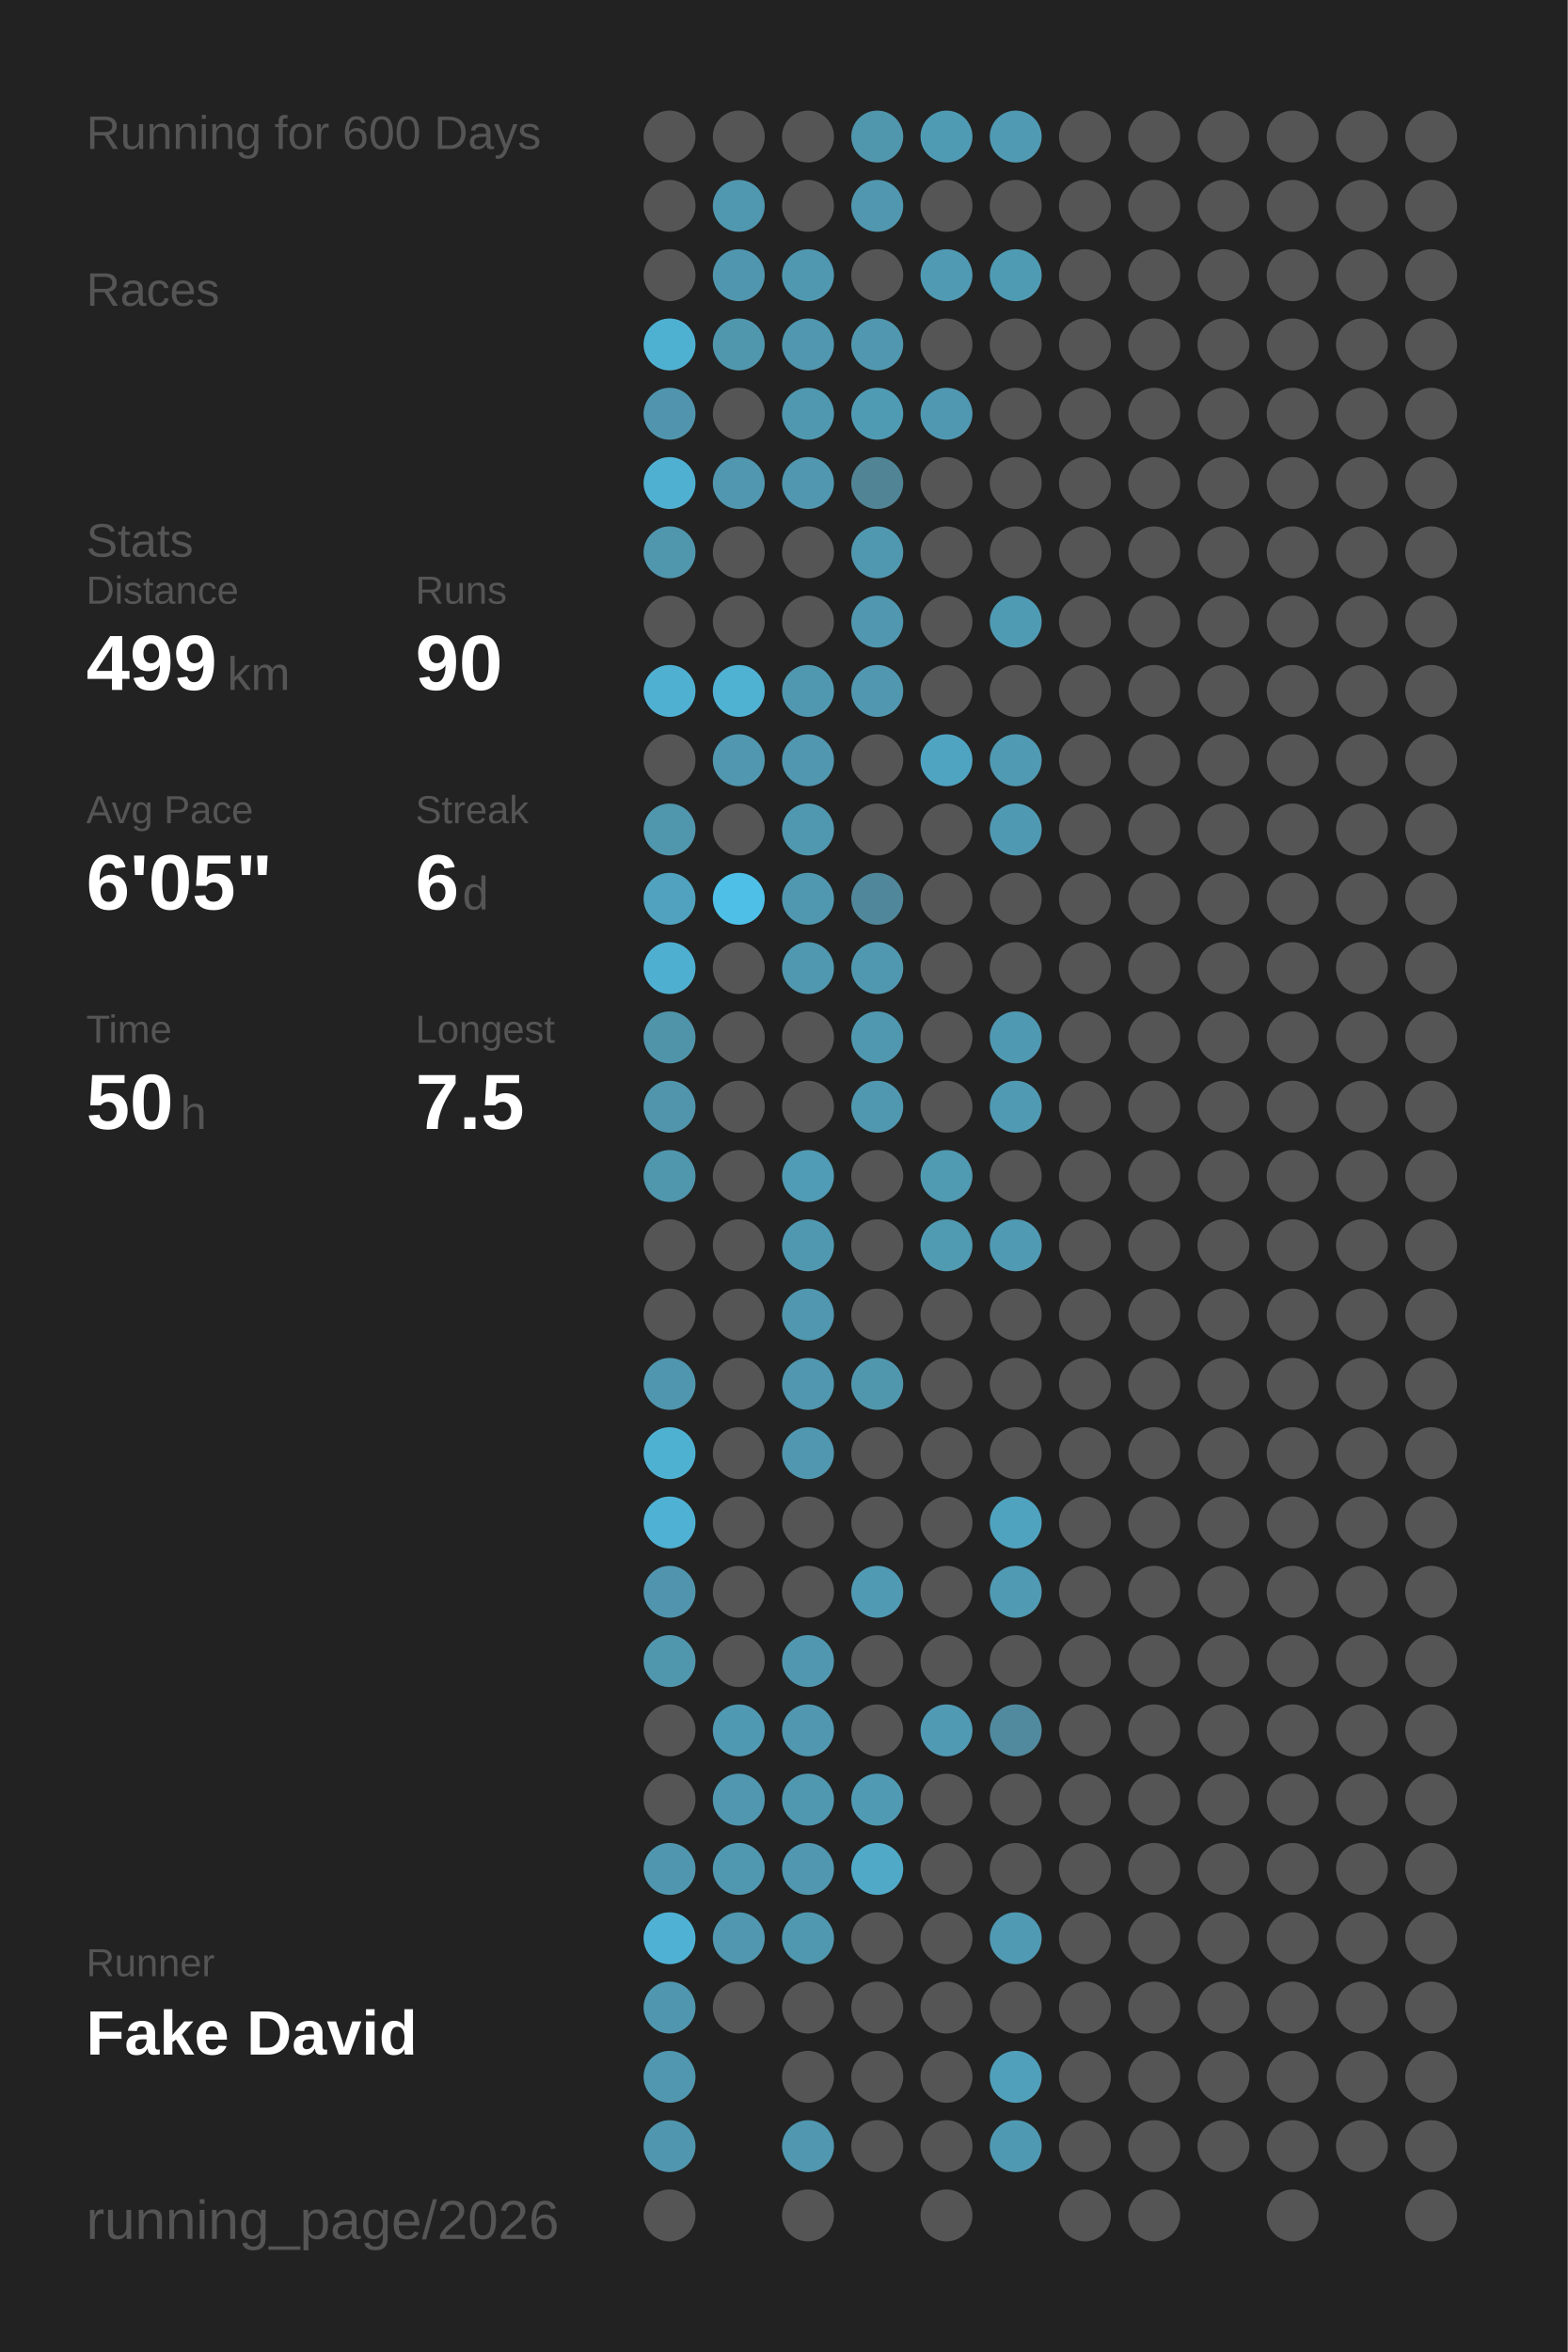
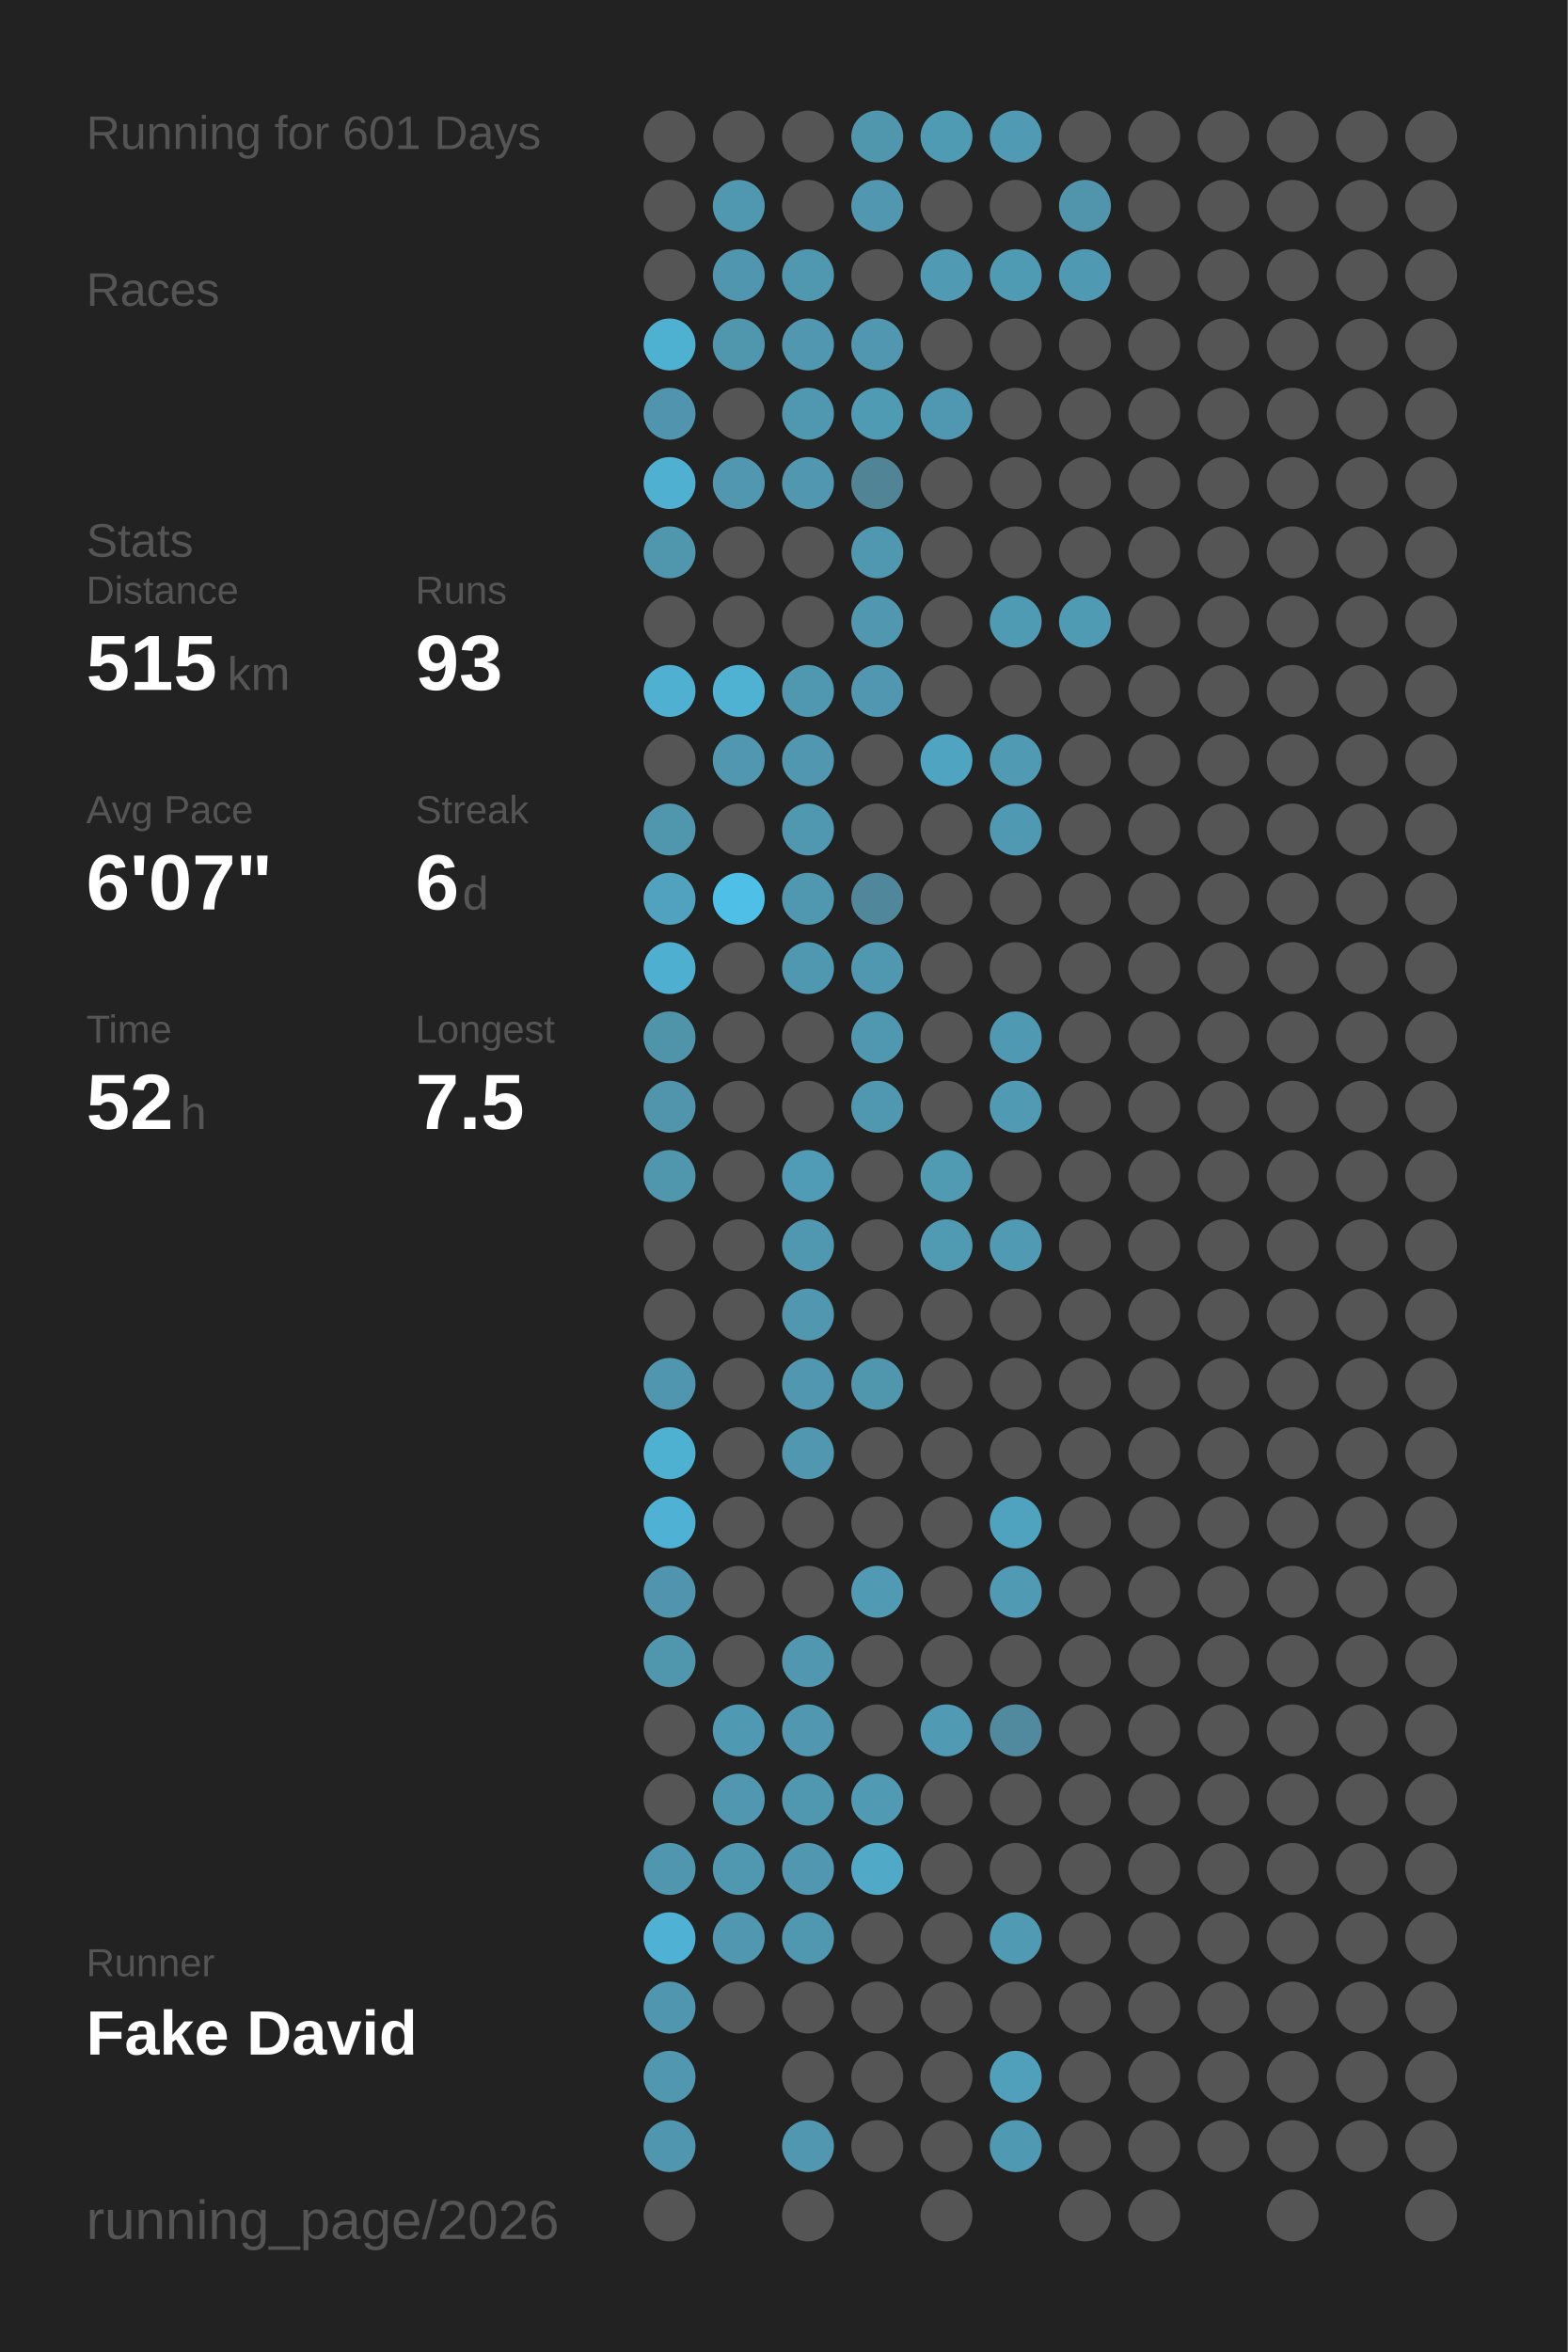
<svg xmlns="http://www.w3.org/2000/svg" baseProfile="full" height="300mm" version="1.1" viewBox="0,0,200,300" width="200mm">
  <defs />
  <rect fill="#222222" height="300" width="200" x="0" y="0" />
-   <text fill="#555555" style="font-size:6px; font-family:Arial;" x="11" y="19">Running for 600 Days</text>
+   <text fill="#555555" style="font-size:6px; font-family:Arial;" x="11" y="19">Running for 601 Days</text>
  <text fill="#555555" style="font-size:6px; font-family:Arial;" x="11" y="39">Races</text>
  <text fill="#555555" style="font-size:6px; font-family:Arial;" x="11" y="71">Stats</text>
  <text fill="#555555" style="font-size:5px; font-family:Arial;" x="11" y="77">Distance</text>
-   <text fill="#FFFFFF" style="font-size:10px; font-family:Arial; font-weight:bold;" x="11" y="88">499</text>
+   <text fill="#FFFFFF" style="font-size:10px; font-family:Arial; font-weight:bold;" x="11" y="88">515</text>
  <text fill="#555555" style="font-size:6px; font-family:Arial;" x="29" y="88">km</text>
  <text fill="#555555" style="font-size:5px; font-family:Arial;" x="53" y="77">Runs</text>
-   <text fill="#FFFFFF" style="font-size:10px; font-family:Arial; font-weight:bold;" x="53" y="88">90</text>
+   <text fill="#FFFFFF" style="font-size:10px; font-family:Arial; font-weight:bold;" x="53" y="88">93</text>
  <text fill="#555555" style="font-size:5px; font-family:Arial;" x="11" y="105">Avg Pace</text>
-   <text fill="#FFFFFF" style="font-size:10px; font-family:Arial; font-weight:bold;" x="11" y="116">6'05"</text>
+   <text fill="#FFFFFF" style="font-size:10px; font-family:Arial; font-weight:bold;" x="11" y="116">6'07"</text>
  <text fill="#555555" style="font-size:5px; font-family:Arial;" x="53" y="105">Streak</text>
  <text fill="#FFFFFF" style="font-size:10px; font-family:Arial; font-weight:bold;" x="53" y="116">6</text>
  <text fill="#555555" style="font-size:6px; font-family:Arial;" x="59" y="116">d</text>
  <text fill="#555555" style="font-size:5px; font-family:Arial;" x="11" y="133">Time</text>
-   <text fill="#FFFFFF" style="font-size:10px; font-family:Arial; font-weight:bold;" x="11" y="144">50</text>
+   <text fill="#FFFFFF" style="font-size:10px; font-family:Arial; font-weight:bold;" x="11" y="144">52</text>
  <text fill="#555555" style="font-size:6px; font-family:Arial;" x="23" y="144">h</text>
  <text fill="#555555" style="font-size:5px; font-family:Arial;" x="53" y="133">Longest</text>
  <text fill="#FFFFFF" style="font-size:10px; font-family:Arial; font-weight:bold;" x="53" y="144">7.5</text>
  <text fill="#555555" style="font-size:5px; font-family:Arial;" x="11" y="252.065">Runner</text>
  <text fill="#FFFFFF" style="font-size:8px; font-family:Arial; font-weight:bold;" x="11" y="262.065">Fake David</text>
  <text fill="#555555" style="font-size:7px; font-family:Arial;" x="11" y="285.581">running_page/2026</text>
  <circle cx="85.417" cy="17.419" fill="#555555" r="3.312" />
  <circle cx="85.417" cy="26.258" fill="#555555" r="3.312" />
  <circle cx="85.417" cy="35.097" fill="#555555" r="3.312" />
  <circle cx="85.417" cy="43.935" fill="#4fb1d2" r="3.312" />
  <circle cx="85.417" cy="52.774" fill="#5095ad" r="3.312" />
  <circle cx="85.417" cy="61.613" fill="#4fb0d1" r="3.312" />
  <circle cx="85.417" cy="70.452" fill="#5096ad" r="3.312" />
  <circle cx="85.417" cy="79.29" fill="#555555" r="3.312" />
  <circle cx="85.417" cy="88.129" fill="#4fb0d1" r="3.312" />
  <circle cx="85.417" cy="96.968" fill="#555555" r="3.312" />
  <circle cx="85.417" cy="105.806" fill="#5096ad" r="3.312" />
  <circle cx="85.417" cy="114.645" fill="#50a2be" r="3.312" />
  <circle cx="85.417" cy="123.484" fill="#4fafd0" r="3.312" />
  <circle cx="85.417" cy="132.323" fill="#5094aa" r="3.312" />
  <circle cx="85.417" cy="141.161" fill="#5095ac" r="3.312" />
  <circle cx="85.417" cy="150" fill="#5096ad" r="3.312" />
  <circle cx="85.417" cy="158.839" fill="#555555" r="3.312" />
  <circle cx="85.417" cy="167.677" fill="#555555" r="3.312" />
  <circle cx="85.417" cy="176.516" fill="#5096ae" r="3.312" />
  <circle cx="85.417" cy="185.355" fill="#4fb1d2" r="3.312" />
  <circle cx="85.417" cy="194.194" fill="#4fb1d3" r="3.312" />
  <circle cx="85.417" cy="203.032" fill="#5095ad" r="3.312" />
  <circle cx="85.417" cy="211.871" fill="#5097ae" r="3.312" />
  <circle cx="85.417" cy="220.71" fill="#555555" r="3.312" />
  <circle cx="85.417" cy="229.548" fill="#555555" r="3.312" />
  <circle cx="85.417" cy="238.387" fill="#5096ae" r="3.312" />
  <circle cx="85.417" cy="247.226" fill="#4fb2d4" r="3.312" />
  <circle cx="85.417" cy="256.065" fill="#5096ae" r="3.312" />
  <circle cx="85.417" cy="264.903" fill="#5097af" r="3.312" />
  <circle cx="85.417" cy="273.742" fill="#5096ae" r="3.312" />
  <circle cx="85.417" cy="282.581" fill="#555555" r="3.312" />
  <circle cx="94.25" cy="17.419" fill="#555555" r="3.312" />
  <circle cx="94.25" cy="26.258" fill="#5097b0" r="3.312" />
  <circle cx="94.25" cy="35.097" fill="#5096ae" r="3.312" />
  <circle cx="94.25" cy="43.935" fill="#5097ae" r="3.312" />
  <circle cx="94.25" cy="52.774" fill="#555555" r="3.312" />
  <circle cx="94.25" cy="61.613" fill="#5097af" r="3.312" />
  <circle cx="94.25" cy="70.452" fill="#555555" r="3.312" />
  <circle cx="94.25" cy="79.29" fill="#555555" r="3.312" />
  <circle cx="94.25" cy="88.129" fill="#4fb2d3" r="3.312" />
  <circle cx="94.25" cy="96.968" fill="#5097af" r="3.312" />
  <circle cx="94.25" cy="105.806" fill="#555555" r="3.312" />
  <circle cx="94.25" cy="114.645" fill="#4ec0e7" r="3.312" />
  <circle cx="94.25" cy="123.484" fill="#555555" r="3.312" />
  <circle cx="94.25" cy="132.323" fill="#555555" r="3.312" />
  <circle cx="94.25" cy="141.161" fill="#555555" r="3.312" />
  <circle cx="94.25" cy="150" fill="#555555" r="3.312" />
  <circle cx="94.25" cy="158.839" fill="#555555" r="3.312" />
  <circle cx="94.25" cy="167.677" fill="#555555" r="3.312" />
  <circle cx="94.25" cy="176.516" fill="#555555" r="3.312" />
  <circle cx="94.25" cy="185.355" fill="#555555" r="3.312" />
  <circle cx="94.25" cy="194.194" fill="#555555" r="3.312" />
  <circle cx="94.25" cy="203.032" fill="#555555" r="3.312" />
  <circle cx="94.25" cy="211.871" fill="#555555" r="3.312" />
  <circle cx="94.25" cy="220.71" fill="#5099b2" r="3.312" />
  <circle cx="94.25" cy="229.548" fill="#5097af" r="3.312" />
  <circle cx="94.25" cy="238.387" fill="#5098b0" r="3.312" />
  <circle cx="94.25" cy="247.226" fill="#5097af" r="3.312" />
  <circle cx="94.25" cy="256.065" fill="#555555" r="3.312" />
  <circle cx="103.083" cy="17.419" fill="#555555" r="3.312" />
  <circle cx="103.083" cy="26.258" fill="#555555" r="3.312" />
  <circle cx="103.083" cy="35.097" fill="#5098b0" r="3.312" />
  <circle cx="103.083" cy="43.935" fill="#5097af" r="3.312" />
  <circle cx="103.083" cy="52.774" fill="#5098b0" r="3.312" />
  <circle cx="103.083" cy="61.613" fill="#5097af" r="3.312" />
  <circle cx="103.083" cy="70.452" fill="#555555" r="3.312" />
  <circle cx="103.083" cy="79.29" fill="#555555" r="3.312" />
  <circle cx="103.083" cy="88.129" fill="#5098b0" r="3.312" />
  <circle cx="103.083" cy="96.968" fill="#5097af" r="3.312" />
  <circle cx="103.083" cy="105.806" fill="#5098b0" r="3.312" />
  <circle cx="103.083" cy="114.645" fill="#5098b0" r="3.312" />
  <circle cx="103.083" cy="123.484" fill="#5098b0" r="3.312" />
  <circle cx="103.083" cy="132.323" fill="#555555" r="3.312" />
  <circle cx="103.083" cy="141.161" fill="#555555" r="3.312" />
  <circle cx="103.083" cy="150" fill="#509cb6" r="3.312" />
  <circle cx="103.083" cy="158.839" fill="#5098b0" r="3.312" />
  <circle cx="103.083" cy="167.677" fill="#5097af" r="3.312" />
  <circle cx="103.083" cy="176.516" fill="#5097af" r="3.312" />
  <circle cx="103.083" cy="185.355" fill="#5097af" r="3.312" />
  <circle cx="103.083" cy="194.194" fill="#555555" r="3.312" />
  <circle cx="103.083" cy="203.032" fill="#555555" r="3.312" />
  <circle cx="103.083" cy="211.871" fill="#5097af" r="3.312" />
  <circle cx="103.083" cy="220.71" fill="#5097af" r="3.312" />
  <circle cx="103.083" cy="229.548" fill="#5098b0" r="3.312" />
  <circle cx="103.083" cy="238.387" fill="#5097af" r="3.312" />
  <circle cx="103.083" cy="247.226" fill="#5098b0" r="3.312" />
  <circle cx="103.083" cy="256.065" fill="#555555" r="3.312" />
  <circle cx="103.083" cy="264.903" fill="#555555" r="3.312" />
  <circle cx="103.083" cy="273.742" fill="#5097af" r="3.312" />
  <circle cx="103.083" cy="282.581" fill="#555555" r="3.312" />
  <circle cx="111.917" cy="17.419" fill="#5096ad" r="3.312" />
  <circle cx="111.917" cy="26.258" fill="#5097af" r="3.312" />
  <circle cx="111.917" cy="35.097" fill="#555555" r="3.312" />
  <circle cx="111.917" cy="43.935" fill="#5097af" r="3.312" />
  <circle cx="111.917" cy="52.774" fill="#509bb4" r="3.312" />
  <circle cx="111.917" cy="61.613" fill="#518596" r="3.312" />
  <circle cx="111.917" cy="70.452" fill="#5098b0" r="3.312" />
  <circle cx="111.917" cy="79.29" fill="#5097af" r="3.312" />
  <circle cx="111.917" cy="88.129" fill="#5097af" r="3.312" />
  <circle cx="111.917" cy="96.968" fill="#555555" r="3.312" />
  <circle cx="111.917" cy="105.806" fill="#555555" r="3.312" />
  <circle cx="111.917" cy="114.645" fill="#51879a" r="3.312" />
  <circle cx="111.917" cy="123.484" fill="#5098b0" r="3.312" />
  <circle cx="111.917" cy="132.323" fill="#5098b0" r="3.312" />
  <circle cx="111.917" cy="141.161" fill="#5098b0" r="3.312" />
  <circle cx="111.917" cy="150" fill="#555555" r="3.312" />
  <circle cx="111.917" cy="158.839" fill="#555555" r="3.312" />
  <circle cx="111.917" cy="167.677" fill="#555555" r="3.312" />
  <circle cx="111.917" cy="176.516" fill="#5097ae" r="3.312" />
  <circle cx="111.917" cy="185.355" fill="#555555" r="3.312" />
  <circle cx="111.917" cy="194.194" fill="#555555" r="3.312" />
  <circle cx="111.917" cy="203.032" fill="#509ab3" r="3.312" />
  <circle cx="111.917" cy="211.871" fill="#555555" r="3.312" />
  <circle cx="111.917" cy="220.71" fill="#555555" r="3.312" />
  <circle cx="111.917" cy="229.548" fill="#509ab4" r="3.312" />
  <circle cx="111.917" cy="238.387" fill="#4fa9c7" r="3.312" />
  <circle cx="111.917" cy="247.226" fill="#555555" r="3.312" />
  <circle cx="111.917" cy="256.065" fill="#555555" r="3.312" />
  <circle cx="111.917" cy="264.903" fill="#555555" r="3.312" />
  <circle cx="111.917" cy="273.742" fill="#555555" r="3.312" />
  <circle cx="120.75" cy="17.419" fill="#509bb4" r="3.312" />
  <circle cx="120.75" cy="26.258" fill="#555555" r="3.312" />
  <circle cx="120.75" cy="35.097" fill="#509ab4" r="3.312" />
  <circle cx="120.75" cy="43.935" fill="#555555" r="3.312" />
  <circle cx="120.75" cy="52.774" fill="#5098b1" r="3.312" />
  <circle cx="120.75" cy="61.613" fill="#555555" r="3.312" />
  <circle cx="120.75" cy="70.452" fill="#555555" r="3.312" />
  <circle cx="120.75" cy="79.29" fill="#555555" r="3.312" />
  <circle cx="120.75" cy="88.129" fill="#555555" r="3.312" />
  <circle cx="120.75" cy="96.968" fill="#4fa4c1" r="3.312" />
  <circle cx="120.75" cy="105.806" fill="#555555" r="3.312" />
  <circle cx="120.75" cy="114.645" fill="#555555" r="3.312" />
  <circle cx="120.75" cy="123.484" fill="#555555" r="3.312" />
  <circle cx="120.75" cy="132.323" fill="#555555" r="3.312" />
  <circle cx="120.75" cy="141.161" fill="#555555" r="3.312" />
  <circle cx="120.75" cy="150" fill="#509ab2" r="3.312" />
  <circle cx="120.75" cy="158.839" fill="#509ab2" r="3.312" />
  <circle cx="120.75" cy="167.677" fill="#555555" r="3.312" />
  <circle cx="120.75" cy="176.516" fill="#555555" r="3.312" />
  <circle cx="120.75" cy="185.355" fill="#555555" r="3.312" />
  <circle cx="120.75" cy="194.194" fill="#555555" r="3.312" />
  <circle cx="120.75" cy="203.032" fill="#555555" r="3.312" />
  <circle cx="120.75" cy="211.871" fill="#555555" r="3.312" />
  <circle cx="120.75" cy="220.71" fill="#509ab4" r="3.312" />
  <circle cx="120.75" cy="229.548" fill="#555555" r="3.312" />
  <circle cx="120.75" cy="238.387" fill="#555555" r="3.312" />
  <circle cx="120.75" cy="247.226" fill="#555555" r="3.312" />
  <circle cx="120.75" cy="256.065" fill="#555555" r="3.312" />
  <circle cx="120.75" cy="264.903" fill="#555555" r="3.312" />
  <circle cx="120.75" cy="273.742" fill="#555555" r="3.312" />
  <circle cx="120.75" cy="282.581" fill="#555555" r="3.312" />
  <circle cx="129.583" cy="17.419" fill="#509ab3" r="3.312" />
  <circle cx="129.583" cy="26.258" fill="#555555" r="3.312" />
  <circle cx="129.583" cy="35.097" fill="#509bb4" r="3.312" />
  <circle cx="129.583" cy="43.935" fill="#555555" r="3.312" />
  <circle cx="129.583" cy="52.774" fill="#555555" r="3.312" />
  <circle cx="129.583" cy="61.613" fill="#555555" r="3.312" />
  <circle cx="129.583" cy="70.452" fill="#555555" r="3.312" />
  <circle cx="129.583" cy="79.29" fill="#509bb4" r="3.312" />
  <circle cx="129.583" cy="88.129" fill="#555555" r="3.312" />
  <circle cx="129.583" cy="96.968" fill="#509ab3" r="3.312" />
  <circle cx="129.583" cy="105.806" fill="#5099b2" r="3.312" />
  <circle cx="129.583" cy="114.645" fill="#555555" r="3.312" />
  <circle cx="129.583" cy="123.484" fill="#555555" r="3.312" />
  <circle cx="129.583" cy="132.323" fill="#5099b2" r="3.312" />
  <circle cx="129.583" cy="141.161" fill="#509ab3" r="3.312" />
  <circle cx="129.583" cy="150" fill="#555555" r="3.312" />
  <circle cx="129.583" cy="158.839" fill="#509ab3" r="3.312" />
  <circle cx="129.583" cy="167.677" fill="#555555" r="3.312" />
  <circle cx="129.583" cy="176.516" fill="#555555" r="3.312" />
  <circle cx="129.583" cy="185.355" fill="#555555" r="3.312" />
  <circle cx="129.583" cy="194.194" fill="#4fa3bf" r="3.312" />
  <circle cx="129.583" cy="203.032" fill="#509ab3" r="3.312" />
  <circle cx="129.583" cy="211.871" fill="#555555" r="3.312" />
  <circle cx="129.583" cy="220.71" fill="#518a9e" r="3.312" />
  <circle cx="129.583" cy="229.548" fill="#555555" r="3.312" />
  <circle cx="129.583" cy="238.387" fill="#555555" r="3.312" />
  <circle cx="129.583" cy="247.226" fill="#509ab4" r="3.312" />
  <circle cx="129.583" cy="256.065" fill="#555555" r="3.312" />
  <circle cx="129.583" cy="264.903" fill="#50a0bb" r="3.312" />
  <circle cx="129.583" cy="273.742" fill="#5099b2" r="3.312" />
  <circle cx="138.417" cy="17.419" fill="#555555" r="3.312" />
-   <circle cx="138.417" cy="26.258" fill="#555555" r="3.312" />
-   <circle cx="138.417" cy="35.097" fill="#555555" r="3.312" />
+   <circle cx="138.417" cy="26.258" fill="#5095ac" r="3.312" />
+   <circle cx="138.417" cy="35.097" fill="#5099b2" r="3.312" />
  <circle cx="138.417" cy="43.935" fill="#555555" r="3.312" />
  <circle cx="138.417" cy="52.774" fill="#555555" r="3.312" />
  <circle cx="138.417" cy="61.613" fill="#555555" r="3.312" />
  <circle cx="138.417" cy="70.452" fill="#555555" r="3.312" />
-   <circle cx="138.417" cy="79.29" fill="#555555" r="3.312" />
+   <circle cx="138.417" cy="79.29" fill="#509bb4" r="3.312" />
  <circle cx="138.417" cy="88.129" fill="#555555" r="3.312" />
  <circle cx="138.417" cy="96.968" fill="#555555" r="3.312" />
  <circle cx="138.417" cy="105.806" fill="#555555" r="3.312" />
  <circle cx="138.417" cy="114.645" fill="#555555" r="3.312" />
  <circle cx="138.417" cy="123.484" fill="#555555" r="3.312" />
  <circle cx="138.417" cy="132.323" fill="#555555" r="3.312" />
  <circle cx="138.417" cy="141.161" fill="#555555" r="3.312" />
  <circle cx="138.417" cy="150" fill="#555555" r="3.312" />
  <circle cx="138.417" cy="158.839" fill="#555555" r="3.312" />
  <circle cx="138.417" cy="167.677" fill="#555555" r="3.312" />
  <circle cx="138.417" cy="176.516" fill="#555555" r="3.312" />
  <circle cx="138.417" cy="185.355" fill="#555555" r="3.312" />
  <circle cx="138.417" cy="194.194" fill="#555555" r="3.312" />
  <circle cx="138.417" cy="203.032" fill="#555555" r="3.312" />
  <circle cx="138.417" cy="211.871" fill="#555555" r="3.312" />
  <circle cx="138.417" cy="220.71" fill="#555555" r="3.312" />
  <circle cx="138.417" cy="229.548" fill="#555555" r="3.312" />
  <circle cx="138.417" cy="238.387" fill="#555555" r="3.312" />
  <circle cx="138.417" cy="247.226" fill="#555555" r="3.312" />
  <circle cx="138.417" cy="256.065" fill="#555555" r="3.312" />
  <circle cx="138.417" cy="264.903" fill="#555555" r="3.312" />
  <circle cx="138.417" cy="273.742" fill="#555555" r="3.312" />
  <circle cx="138.417" cy="282.581" fill="#555555" r="3.312" />
  <circle cx="147.25" cy="17.419" fill="#555555" r="3.312" />
  <circle cx="147.25" cy="26.258" fill="#555555" r="3.312" />
  <circle cx="147.25" cy="35.097" fill="#555555" r="3.312" />
  <circle cx="147.25" cy="43.935" fill="#555555" r="3.312" />
  <circle cx="147.25" cy="52.774" fill="#555555" r="3.312" />
  <circle cx="147.25" cy="61.613" fill="#555555" r="3.312" />
  <circle cx="147.25" cy="70.452" fill="#555555" r="3.312" />
  <circle cx="147.25" cy="79.29" fill="#555555" r="3.312" />
  <circle cx="147.25" cy="88.129" fill="#555555" r="3.312" />
  <circle cx="147.25" cy="96.968" fill="#555555" r="3.312" />
  <circle cx="147.25" cy="105.806" fill="#555555" r="3.312" />
  <circle cx="147.25" cy="114.645" fill="#555555" r="3.312" />
  <circle cx="147.25" cy="123.484" fill="#555555" r="3.312" />
  <circle cx="147.25" cy="132.323" fill="#555555" r="3.312" />
  <circle cx="147.25" cy="141.161" fill="#555555" r="3.312" />
  <circle cx="147.25" cy="150" fill="#555555" r="3.312" />
  <circle cx="147.25" cy="158.839" fill="#555555" r="3.312" />
  <circle cx="147.25" cy="167.677" fill="#555555" r="3.312" />
  <circle cx="147.25" cy="176.516" fill="#555555" r="3.312" />
  <circle cx="147.25" cy="185.355" fill="#555555" r="3.312" />
  <circle cx="147.25" cy="194.194" fill="#555555" r="3.312" />
  <circle cx="147.25" cy="203.032" fill="#555555" r="3.312" />
  <circle cx="147.25" cy="211.871" fill="#555555" r="3.312" />
  <circle cx="147.25" cy="220.71" fill="#555555" r="3.312" />
  <circle cx="147.25" cy="229.548" fill="#555555" r="3.312" />
  <circle cx="147.25" cy="238.387" fill="#555555" r="3.312" />
  <circle cx="147.25" cy="247.226" fill="#555555" r="3.312" />
  <circle cx="147.25" cy="256.065" fill="#555555" r="3.312" />
  <circle cx="147.25" cy="264.903" fill="#555555" r="3.312" />
  <circle cx="147.25" cy="273.742" fill="#555555" r="3.312" />
  <circle cx="147.25" cy="282.581" fill="#555555" r="3.312" />
  <circle cx="156.083" cy="17.419" fill="#555555" r="3.312" />
  <circle cx="156.083" cy="26.258" fill="#555555" r="3.312" />
  <circle cx="156.083" cy="35.097" fill="#555555" r="3.312" />
  <circle cx="156.083" cy="43.935" fill="#555555" r="3.312" />
  <circle cx="156.083" cy="52.774" fill="#555555" r="3.312" />
  <circle cx="156.083" cy="61.613" fill="#555555" r="3.312" />
  <circle cx="156.083" cy="70.452" fill="#555555" r="3.312" />
  <circle cx="156.083" cy="79.29" fill="#555555" r="3.312" />
  <circle cx="156.083" cy="88.129" fill="#555555" r="3.312" />
  <circle cx="156.083" cy="96.968" fill="#555555" r="3.312" />
  <circle cx="156.083" cy="105.806" fill="#555555" r="3.312" />
  <circle cx="156.083" cy="114.645" fill="#555555" r="3.312" />
  <circle cx="156.083" cy="123.484" fill="#555555" r="3.312" />
  <circle cx="156.083" cy="132.323" fill="#555555" r="3.312" />
  <circle cx="156.083" cy="141.161" fill="#555555" r="3.312" />
  <circle cx="156.083" cy="150" fill="#555555" r="3.312" />
  <circle cx="156.083" cy="158.839" fill="#555555" r="3.312" />
  <circle cx="156.083" cy="167.677" fill="#555555" r="3.312" />
  <circle cx="156.083" cy="176.516" fill="#555555" r="3.312" />
  <circle cx="156.083" cy="185.355" fill="#555555" r="3.312" />
  <circle cx="156.083" cy="194.194" fill="#555555" r="3.312" />
  <circle cx="156.083" cy="203.032" fill="#555555" r="3.312" />
  <circle cx="156.083" cy="211.871" fill="#555555" r="3.312" />
  <circle cx="156.083" cy="220.71" fill="#555555" r="3.312" />
  <circle cx="156.083" cy="229.548" fill="#555555" r="3.312" />
  <circle cx="156.083" cy="238.387" fill="#555555" r="3.312" />
  <circle cx="156.083" cy="247.226" fill="#555555" r="3.312" />
  <circle cx="156.083" cy="256.065" fill="#555555" r="3.312" />
  <circle cx="156.083" cy="264.903" fill="#555555" r="3.312" />
  <circle cx="156.083" cy="273.742" fill="#555555" r="3.312" />
  <circle cx="164.917" cy="17.419" fill="#555555" r="3.312" />
  <circle cx="164.917" cy="26.258" fill="#555555" r="3.312" />
  <circle cx="164.917" cy="35.097" fill="#555555" r="3.312" />
  <circle cx="164.917" cy="43.935" fill="#555555" r="3.312" />
  <circle cx="164.917" cy="52.774" fill="#555555" r="3.312" />
  <circle cx="164.917" cy="61.613" fill="#555555" r="3.312" />
  <circle cx="164.917" cy="70.452" fill="#555555" r="3.312" />
  <circle cx="164.917" cy="79.29" fill="#555555" r="3.312" />
  <circle cx="164.917" cy="88.129" fill="#555555" r="3.312" />
  <circle cx="164.917" cy="96.968" fill="#555555" r="3.312" />
  <circle cx="164.917" cy="105.806" fill="#555555" r="3.312" />
  <circle cx="164.917" cy="114.645" fill="#555555" r="3.312" />
  <circle cx="164.917" cy="123.484" fill="#555555" r="3.312" />
  <circle cx="164.917" cy="132.323" fill="#555555" r="3.312" />
  <circle cx="164.917" cy="141.161" fill="#555555" r="3.312" />
  <circle cx="164.917" cy="150" fill="#555555" r="3.312" />
  <circle cx="164.917" cy="158.839" fill="#555555" r="3.312" />
  <circle cx="164.917" cy="167.677" fill="#555555" r="3.312" />
  <circle cx="164.917" cy="176.516" fill="#555555" r="3.312" />
  <circle cx="164.917" cy="185.355" fill="#555555" r="3.312" />
  <circle cx="164.917" cy="194.194" fill="#555555" r="3.312" />
  <circle cx="164.917" cy="203.032" fill="#555555" r="3.312" />
  <circle cx="164.917" cy="211.871" fill="#555555" r="3.312" />
  <circle cx="164.917" cy="220.71" fill="#555555" r="3.312" />
  <circle cx="164.917" cy="229.548" fill="#555555" r="3.312" />
  <circle cx="164.917" cy="238.387" fill="#555555" r="3.312" />
  <circle cx="164.917" cy="247.226" fill="#555555" r="3.312" />
  <circle cx="164.917" cy="256.065" fill="#555555" r="3.312" />
  <circle cx="164.917" cy="264.903" fill="#555555" r="3.312" />
  <circle cx="164.917" cy="273.742" fill="#555555" r="3.312" />
  <circle cx="164.917" cy="282.581" fill="#555555" r="3.312" />
  <circle cx="173.75" cy="17.419" fill="#555555" r="3.312" />
  <circle cx="173.75" cy="26.258" fill="#555555" r="3.312" />
  <circle cx="173.75" cy="35.097" fill="#555555" r="3.312" />
  <circle cx="173.75" cy="43.935" fill="#555555" r="3.312" />
  <circle cx="173.75" cy="52.774" fill="#555555" r="3.312" />
  <circle cx="173.75" cy="61.613" fill="#555555" r="3.312" />
  <circle cx="173.75" cy="70.452" fill="#555555" r="3.312" />
  <circle cx="173.75" cy="79.29" fill="#555555" r="3.312" />
  <circle cx="173.75" cy="88.129" fill="#555555" r="3.312" />
  <circle cx="173.75" cy="96.968" fill="#555555" r="3.312" />
  <circle cx="173.75" cy="105.806" fill="#555555" r="3.312" />
  <circle cx="173.75" cy="114.645" fill="#555555" r="3.312" />
  <circle cx="173.75" cy="123.484" fill="#555555" r="3.312" />
  <circle cx="173.75" cy="132.323" fill="#555555" r="3.312" />
  <circle cx="173.75" cy="141.161" fill="#555555" r="3.312" />
  <circle cx="173.75" cy="150" fill="#555555" r="3.312" />
  <circle cx="173.75" cy="158.839" fill="#555555" r="3.312" />
  <circle cx="173.75" cy="167.677" fill="#555555" r="3.312" />
  <circle cx="173.75" cy="176.516" fill="#555555" r="3.312" />
  <circle cx="173.75" cy="185.355" fill="#555555" r="3.312" />
  <circle cx="173.75" cy="194.194" fill="#555555" r="3.312" />
  <circle cx="173.75" cy="203.032" fill="#555555" r="3.312" />
  <circle cx="173.75" cy="211.871" fill="#555555" r="3.312" />
  <circle cx="173.75" cy="220.71" fill="#555555" r="3.312" />
  <circle cx="173.75" cy="229.548" fill="#555555" r="3.312" />
  <circle cx="173.75" cy="238.387" fill="#555555" r="3.312" />
  <circle cx="173.75" cy="247.226" fill="#555555" r="3.312" />
  <circle cx="173.75" cy="256.065" fill="#555555" r="3.312" />
  <circle cx="173.75" cy="264.903" fill="#555555" r="3.312" />
  <circle cx="173.75" cy="273.742" fill="#555555" r="3.312" />
  <circle cx="182.583" cy="17.419" fill="#555555" r="3.312" />
  <circle cx="182.583" cy="26.258" fill="#555555" r="3.312" />
  <circle cx="182.583" cy="35.097" fill="#555555" r="3.312" />
  <circle cx="182.583" cy="43.935" fill="#555555" r="3.312" />
  <circle cx="182.583" cy="52.774" fill="#555555" r="3.312" />
  <circle cx="182.583" cy="61.613" fill="#555555" r="3.312" />
  <circle cx="182.583" cy="70.452" fill="#555555" r="3.312" />
  <circle cx="182.583" cy="79.29" fill="#555555" r="3.312" />
  <circle cx="182.583" cy="88.129" fill="#555555" r="3.312" />
  <circle cx="182.583" cy="96.968" fill="#555555" r="3.312" />
  <circle cx="182.583" cy="105.806" fill="#555555" r="3.312" />
  <circle cx="182.583" cy="114.645" fill="#555555" r="3.312" />
  <circle cx="182.583" cy="123.484" fill="#555555" r="3.312" />
  <circle cx="182.583" cy="132.323" fill="#555555" r="3.312" />
  <circle cx="182.583" cy="141.161" fill="#555555" r="3.312" />
  <circle cx="182.583" cy="150" fill="#555555" r="3.312" />
  <circle cx="182.583" cy="158.839" fill="#555555" r="3.312" />
  <circle cx="182.583" cy="167.677" fill="#555555" r="3.312" />
  <circle cx="182.583" cy="176.516" fill="#555555" r="3.312" />
  <circle cx="182.583" cy="185.355" fill="#555555" r="3.312" />
  <circle cx="182.583" cy="194.194" fill="#555555" r="3.312" />
  <circle cx="182.583" cy="203.032" fill="#555555" r="3.312" />
  <circle cx="182.583" cy="211.871" fill="#555555" r="3.312" />
  <circle cx="182.583" cy="220.71" fill="#555555" r="3.312" />
  <circle cx="182.583" cy="229.548" fill="#555555" r="3.312" />
  <circle cx="182.583" cy="238.387" fill="#555555" r="3.312" />
  <circle cx="182.583" cy="247.226" fill="#555555" r="3.312" />
  <circle cx="182.583" cy="256.065" fill="#555555" r="3.312" />
  <circle cx="182.583" cy="264.903" fill="#555555" r="3.312" />
  <circle cx="182.583" cy="273.742" fill="#555555" r="3.312" />
  <circle cx="182.583" cy="282.581" fill="#555555" r="3.312" />
</svg>
